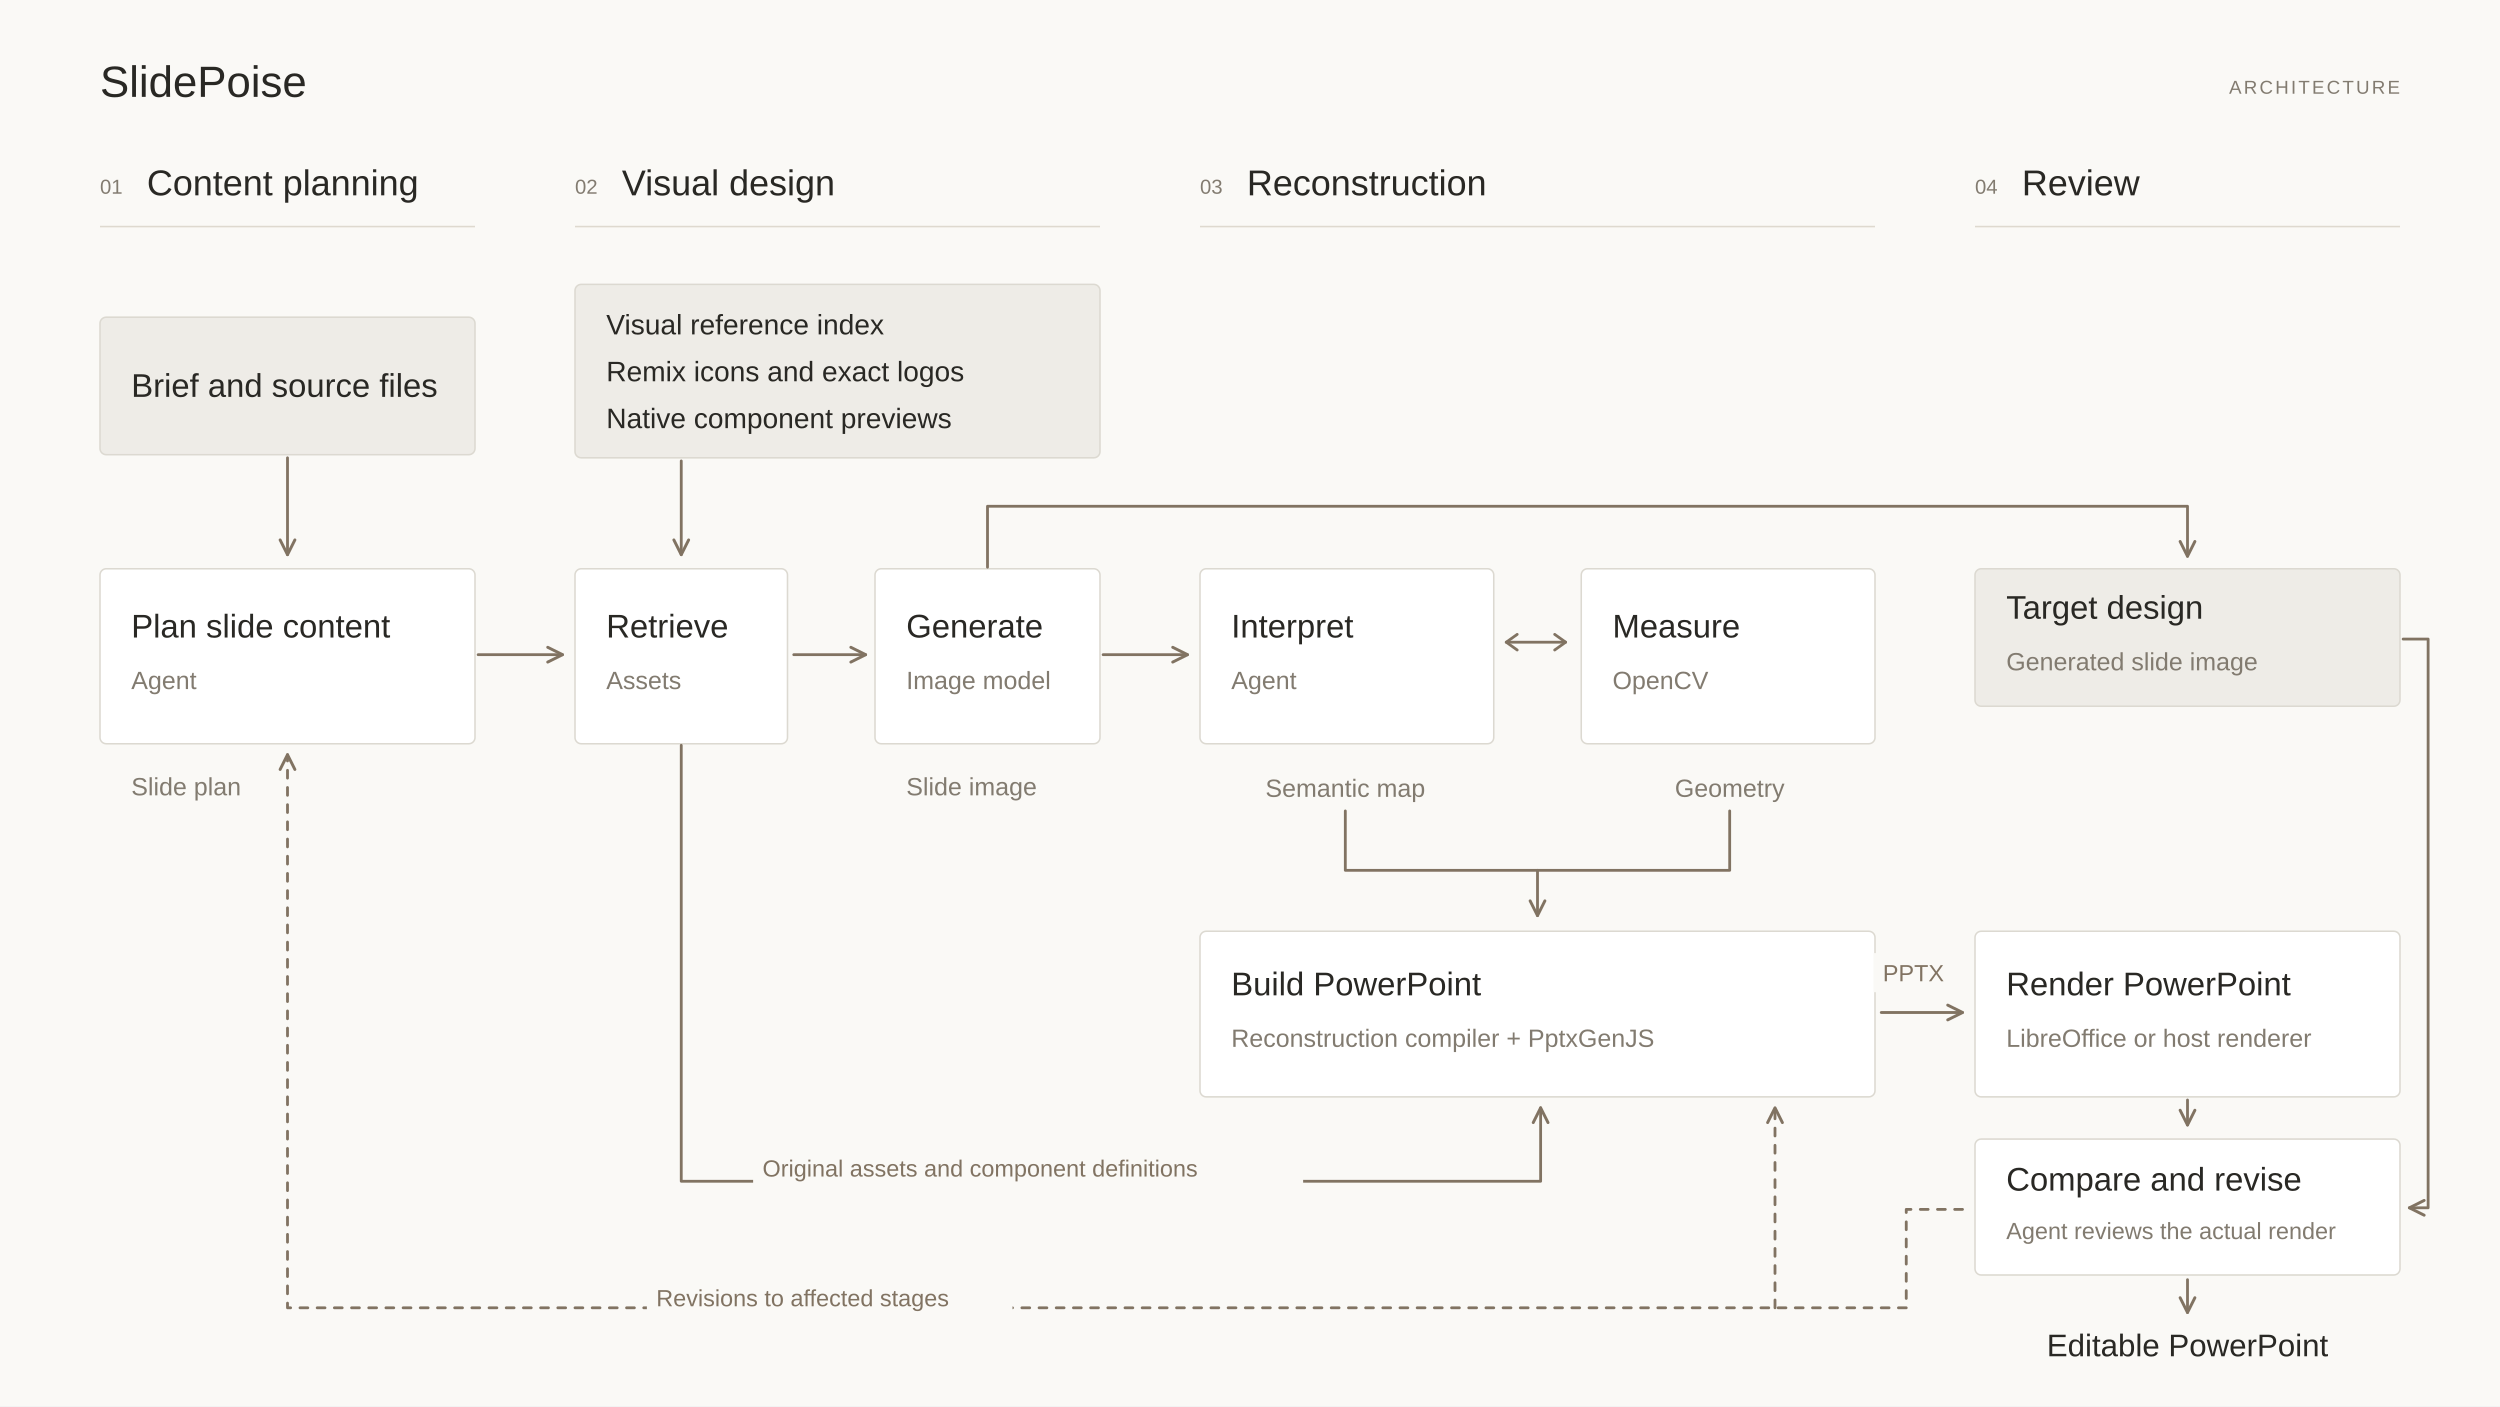
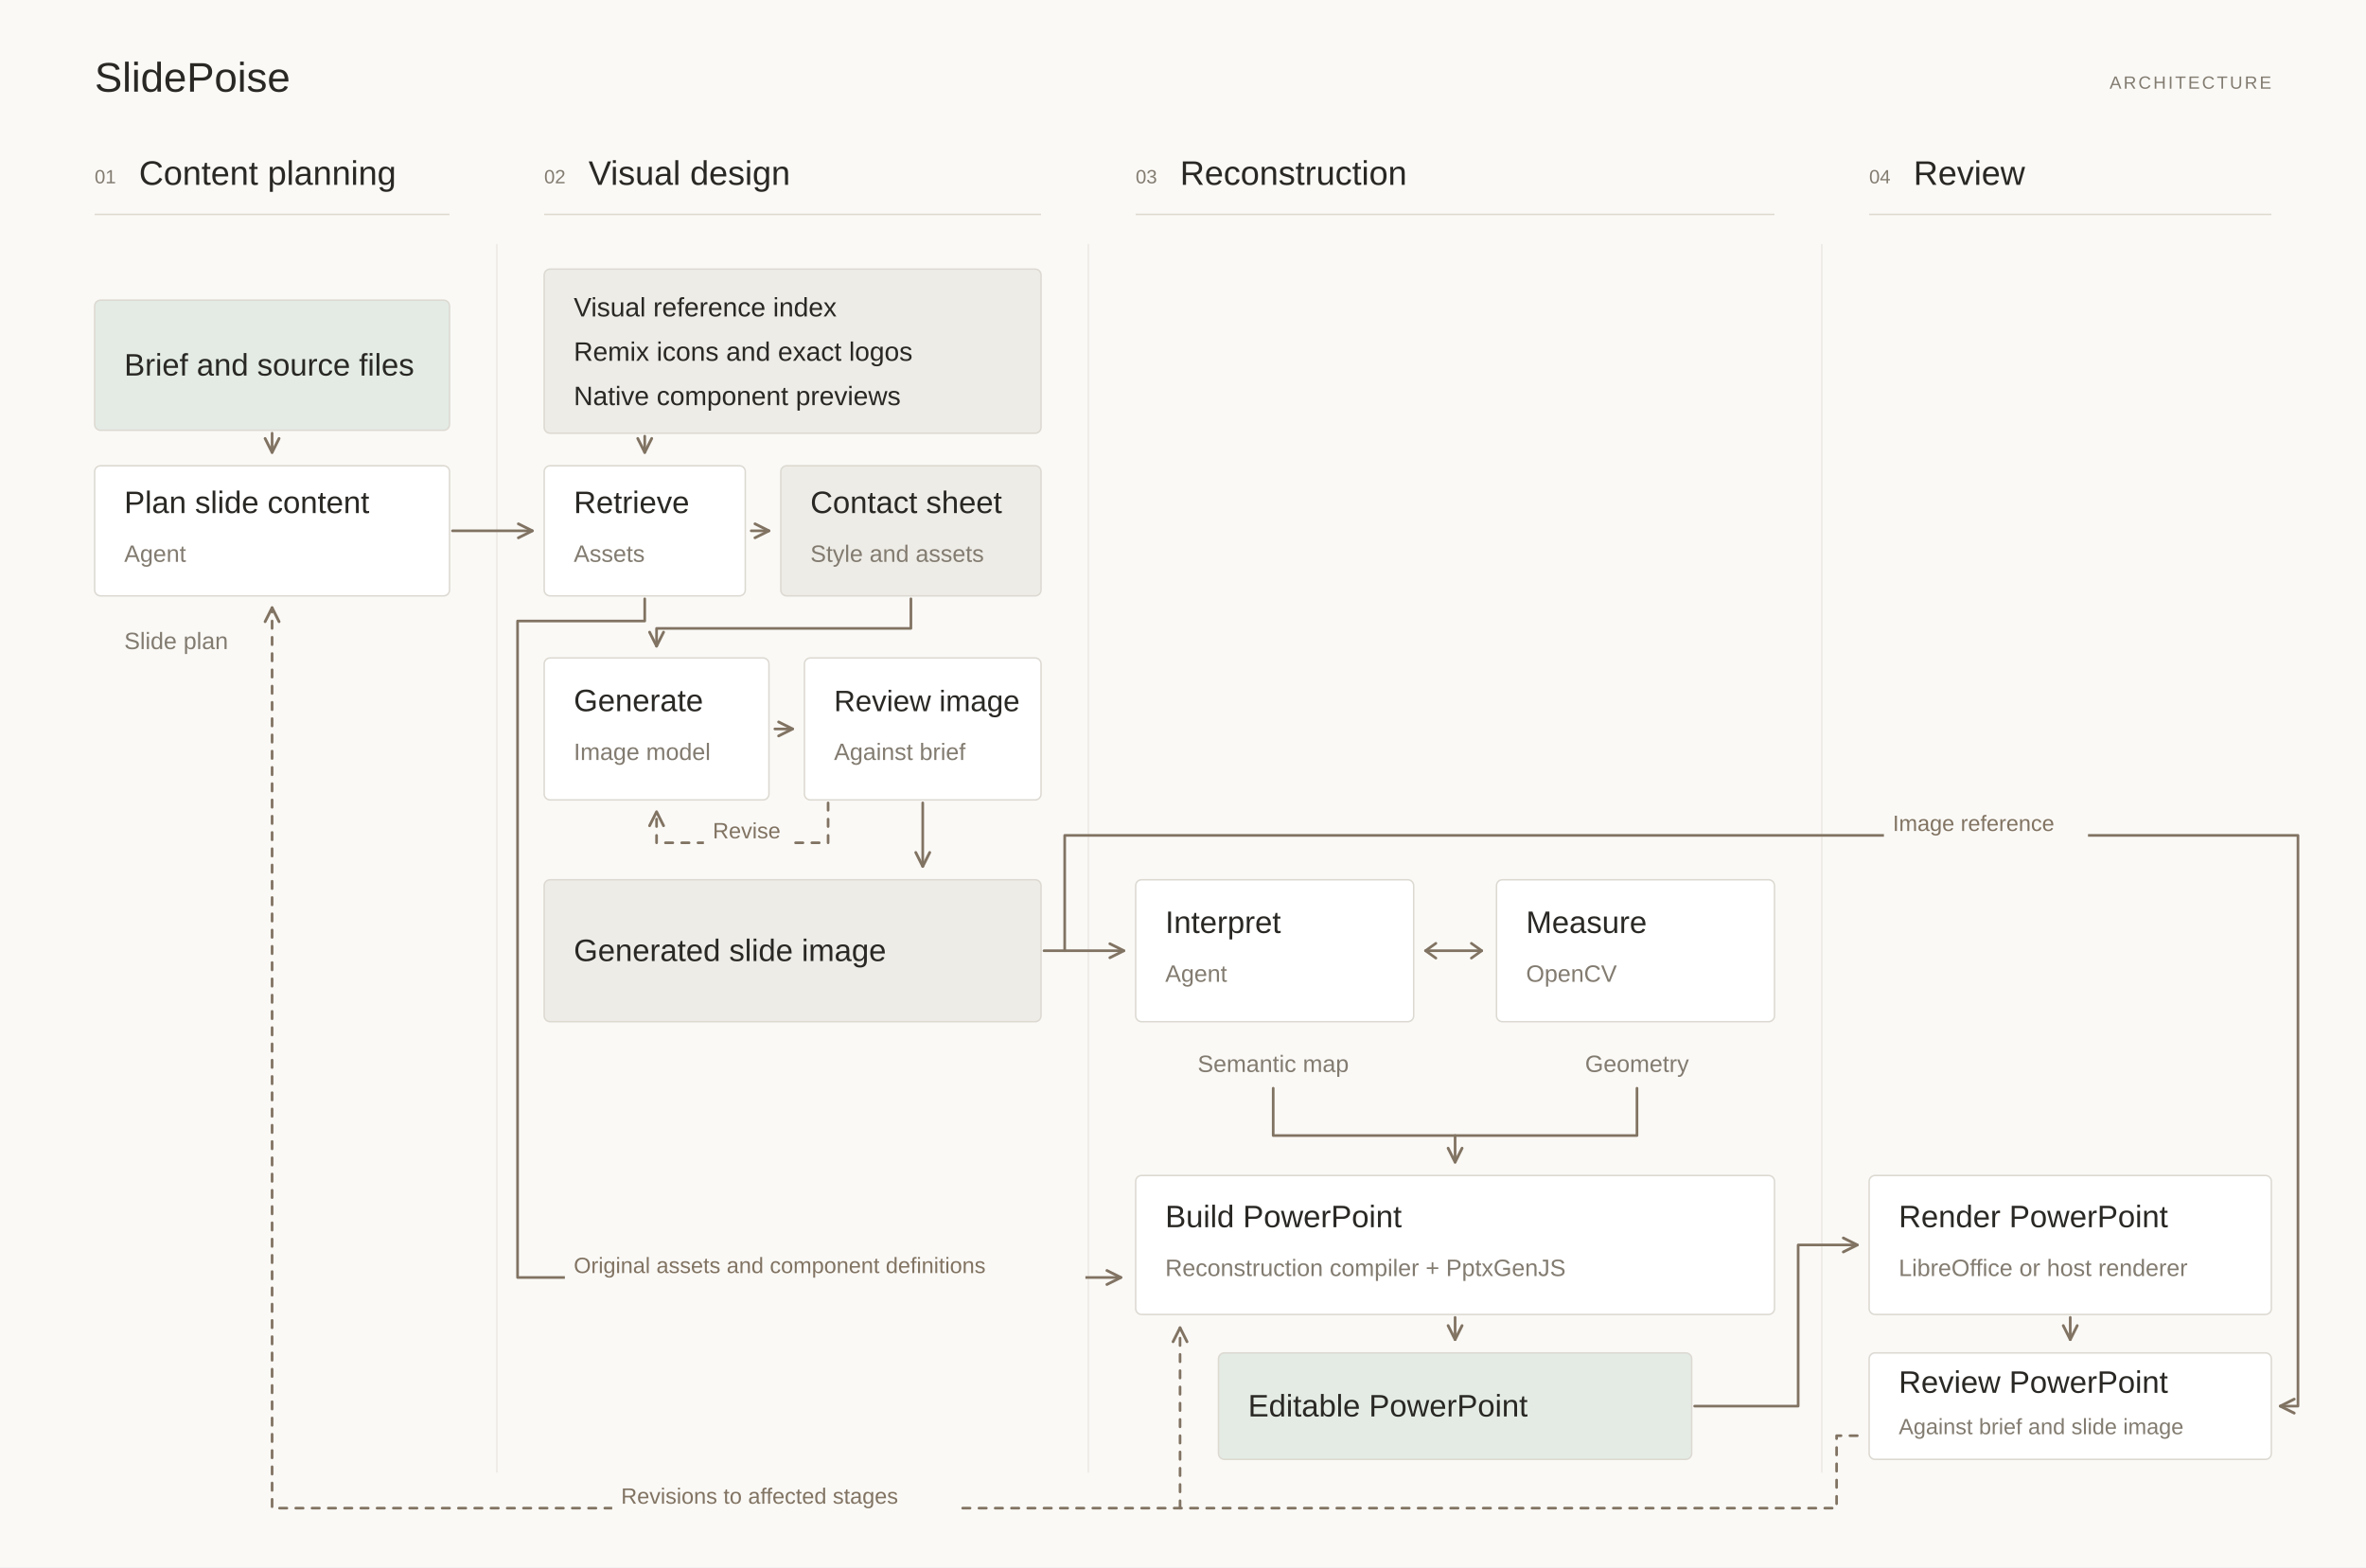
- <svg xmlns="http://www.w3.org/2000/svg" width="1600" height="900" viewBox="0 0 1600 900" role="img" aria-labelledby="title desc">
+ <svg xmlns="http://www.w3.org/2000/svg" width="1600" height="1060" viewBox="0 0 1600 1060" role="img" aria-labelledby="title desc">
  <defs>
    <marker id="stone-arrow" viewBox="0 0 8 8" refX="7" refY="4" markerWidth="7" markerHeight="7" orient="auto-start-reverse">
      <path d="M1 1l6 3-6 3" fill="none" stroke="#817362" stroke-width="1.2" stroke-linecap="round" stroke-linejoin="round" />
    </marker>
    <marker id="gold-arrow" viewBox="0 0 8 8" refX="7" refY="4" markerWidth="7" markerHeight="7" orient="auto-start-reverse">
      <path d="M1 1l6 3-6 3" fill="none" stroke="#8f734b" stroke-width="1.2" stroke-linecap="round" stroke-linejoin="round" />
    </marker>
    <marker id="graphite-arrow" viewBox="0 0 8 8" refX="7" refY="4" markerWidth="7" markerHeight="7" orient="auto-start-reverse">
      <path d="M1 1l6 3-6 3" fill="none" stroke="#716e69" stroke-width="1.2" stroke-linecap="round" stroke-linejoin="round" />
    </marker>
    <marker id="sage-arrow" viewBox="0 0 8 8" refX="7" refY="4" markerWidth="7" markerHeight="7" orient="auto-start-reverse">
      <path d="M1 1l6 3-6 3" fill="none" stroke="#647468" stroke-width="1.2" stroke-linecap="round" stroke-linejoin="round" />
    </marker>
    <marker id="mauve-arrow" viewBox="0 0 8 8" refX="7" refY="4" markerWidth="7" markerHeight="7" orient="auto-start-reverse">
      <path d="M1 1l6 3-6 3" fill="none" stroke="#7c6876" stroke-width="1.2" stroke-linecap="round" stroke-linejoin="round" />
    </marker>
  </defs>
-   <rect x="0" y="0" width="1600" height="900" rx="0" fill="#faf9f6" stroke="none" />
+   <rect x="0" y="0" width="1600" height="1060" rx="0" fill="#faf9f6" stroke="none" />
  <text x="64" y="62" font-family="Arial" font-size="28" fill="#292824">SlidePoise</text>
  <text x="1536" y="60" font-family="Arial" font-size="12" fill="#827b70" letter-spacing="1.4" text-anchor="end">ARCHITECTURE</text>
  <text x="64" y="124" font-family="Arial" font-size="13" fill="#827b70">01</text>
  <text x="94" y="125" font-family="Arial" font-size="23" fill="#292824">Content planning</text>
  <path d="M64 145h240" fill="none" stroke="#ded9cf" />
  <text x="368" y="124" font-family="Arial" font-size="13" fill="#827b70">02</text>
  <text x="398" y="125" font-family="Arial" font-size="23" fill="#292824">Visual design</text>
  <path d="M368 145h336" fill="none" stroke="#ded9cf" />
  <text x="768" y="124" font-family="Arial" font-size="13" fill="#827b70">03</text>
  <text x="798" y="125" font-family="Arial" font-size="23" fill="#292824">Reconstruction</text>
  <path d="M768 145h432" fill="none" stroke="#ded9cf" />
  <text x="1264" y="124" font-family="Arial" font-size="13" fill="#827b70">04</text>
  <text x="1294" y="125" font-family="Arial" font-size="23" fill="#292824">Review</text>
  <path d="M1264 145h272" fill="none" stroke="#ded9cf" />
-   <rect x="64" y="203" width="240" height="88" rx="4" fill="#eeece7" stroke="#dcd9d1" />
+   <path d="M336 165V996M736 165V996M1232 165V996" fill="none" stroke="#e6e2da" stroke-width="1" opacity=".7" />
+   <rect x="64" y="203" width="240" height="88" rx="4" fill="#e4ebe5" stroke="#dcd9d1" />
  <text x="84" y="254" font-family="Arial" font-size="21" fill="#292824">Brief and source files</text>
-   <path d="M184 293L184 355" fill="none" stroke="#817362" stroke-width="1.8" stroke-linecap="round" stroke-linejoin="round" marker-end="url(#stone-arrow)" />
-   <rect x="64" y="364" width="240" height="112" rx="4" fill="#ffffff" stroke="#dcd9d1" />
-   <text x="84" y="408" font-family="Arial" font-size="21" fill="#292824">Plan slide content</text>
-   <text x="84" y="441" font-family="Arial" font-size="16" fill="#827b70">Agent</text>
-   <path d="M306 419L360 419" fill="none" stroke="#817362" stroke-width="1.8" stroke-linecap="round" stroke-linejoin="round" marker-end="url(#stone-arrow)" />
-   <text x="84" y="509" font-family="Arial" font-size="16" fill="#827b70">Slide plan</text>
+   <path d="M184 293L184 306" fill="none" stroke="#817362" stroke-width="1.8" stroke-linecap="round" stroke-linejoin="round" marker-end="url(#stone-arrow)" />
+   <rect x="64" y="315" width="240" height="88" rx="4" fill="#ffffff" stroke="#dcd9d1" />
+   <text x="84" y="347" font-family="Arial" font-size="21" fill="#292824">Plan slide content</text>
+   <text x="84" y="380" font-family="Arial" font-size="16" fill="#827b70">Agent</text>
+   <path d="M306 359L360 359" fill="none" stroke="#817362" stroke-width="1.8" stroke-linecap="round" stroke-linejoin="round" marker-end="url(#stone-arrow)" />
+   <text x="84" y="439" font-family="Arial" font-size="16" fill="#827b70">Slide plan</text>
  <rect x="368" y="182" width="336" height="111" rx="4" fill="#eeece7" stroke="#dcd9d1" />
  <text x="388" y="214" font-family="Arial" font-size="18" fill="#292824">Visual reference index</text>
  <text x="388" y="244" font-family="Arial" font-size="18" fill="#292824">Remix icons and exact logos</text>
  <text x="388" y="274" font-family="Arial" font-size="18" fill="#292824">Native component previews</text>
-   <path d="M436 295L436 355" fill="none" stroke="#817362" stroke-width="1.8" stroke-linecap="round" stroke-linejoin="round" marker-end="url(#stone-arrow)" />
-   <rect x="368" y="364" width="136" height="112" rx="4" fill="#ffffff" stroke="#dcd9d1" />
-   <text x="388" y="408" font-family="Arial" font-size="21" fill="#292824">Retrieve</text>
-   <text x="388" y="441" font-family="Arial" font-size="16" fill="#827b70">Assets</text>
-   <path d="M508 419L554 419" fill="none" stroke="#817362" stroke-width="1.8" stroke-linecap="round" stroke-linejoin="round" marker-end="url(#stone-arrow)" />
-   <rect x="560" y="364" width="144" height="112" rx="4" fill="#ffffff" stroke="#dcd9d1" />
-   <text x="580" y="408" font-family="Arial" font-size="21" fill="#292824">Generate</text>
-   <text x="580" y="441" font-family="Arial" font-size="16" fill="#827b70">Image model</text>
-   <text x="580" y="509" font-family="Arial" font-size="16" fill="#827b70">Slide image</text>
-   <path d="M706 419L760 419" fill="none" stroke="#817362" stroke-width="1.8" stroke-linecap="round" stroke-linejoin="round" marker-end="url(#stone-arrow)" />
-   <rect x="768" y="364" width="188" height="112" rx="4" fill="#ffffff" stroke="#dcd9d1" />
-   <text x="788" y="408" font-family="Arial" font-size="21" fill="#292824">Interpret</text>
-   <text x="788" y="441" font-family="Arial" font-size="16" fill="#827b70">Agent</text>
-   <rect x="1012" y="364" width="188" height="112" rx="4" fill="#ffffff" stroke="#dcd9d1" />
-   <text x="1032" y="408" font-family="Arial" font-size="21" fill="#292824">Measure</text>
-   <text x="1032" y="441" font-family="Arial" font-size="16" fill="#827b70">OpenCV</text>
-   <path d="M964 411h38" fill="none" stroke="#817362" stroke-width="1.8" stroke-linecap="round" stroke-linejoin="round" />
-   <path d="M971 406l-7 5 7 5M995 406l7 5-7 5" fill="none" stroke="#817362" stroke-width="1.8" stroke-linecap="round" stroke-linejoin="round" />
-   <text x="861" y="510" font-family="Arial" font-size="16" fill="#827b70" text-anchor="middle">Semantic map</text>
-   <text x="1107" y="510" font-family="Arial" font-size="16" fill="#827b70" text-anchor="middle">Geometry</text>
-   <path d="M861 519v38h246v-38" fill="none" stroke="#817362" stroke-width="1.8" stroke-linecap="round" stroke-linejoin="round" />
-   <path d="M984 557L984 586" fill="none" stroke="#817362" stroke-width="1.8" stroke-linecap="round" stroke-linejoin="round" marker-end="url(#stone-arrow)" />
-   <rect x="768" y="596" width="432" height="106" rx="4" fill="#ffffff" stroke="#dcd9d1" />
-   <text x="788" y="637" font-family="Arial" font-size="21" fill="#292824">Build PowerPoint</text>
-   <text x="788" y="670" font-family="Arial" font-size="16" fill="#827b70">Reconstruction compiler + PptxGenJS</text>
-   <path d="M436 477v279h550v-47" fill="none" stroke="#817362" stroke-width="1.8" stroke-linecap="round" stroke-linejoin="round" marker-end="url(#stone-arrow)" />
-   <rect x="482" y="735" width="352" height="25" rx="0" fill="#faf9f6" stroke="none" />
-   <text x="488" y="753" font-family="Arial" font-size="15" fill="#817362">Original assets and component definitions</text>
-   <rect x="1264" y="364" width="272" height="88" rx="4" fill="#eeece7" stroke="#dcd9d1" />
-   <text x="1284" y="396" font-family="Arial" font-size="21" fill="#292824">Target design</text>
-   <text x="1284" y="429" font-family="Arial" font-size="16" fill="#827b70">Generated slide image</text>
-   <path d="M632 363v-39h768v32" fill="none" stroke="#817362" stroke-width="1.8" stroke-linecap="round" stroke-linejoin="round" marker-end="url(#stone-arrow)" />
-   <path d="M1204 648L1256 648" fill="none" stroke="#817362" stroke-width="1.8" stroke-linecap="round" stroke-linejoin="round" marker-end="url(#stone-arrow)" />
-   <rect x="1199" y="610" width="52" height="25" rx="0" fill="#faf9f6" stroke="none" />
-   <text x="1205" y="628" font-family="Arial" font-size="15" fill="#817362">PPTX</text>
-   <rect x="1264" y="596" width="272" height="106" rx="4" fill="#ffffff" stroke="#dcd9d1" />
-   <text x="1284" y="637" font-family="Arial" font-size="21" fill="#292824">Render PowerPoint</text>
-   <text x="1284" y="670" font-family="Arial" font-size="16" fill="#827b70">LibreOffice or host renderer</text>
-   <path d="M1538 409h16v364h-12" fill="none" stroke="#817362" stroke-width="1.8" stroke-linecap="round" stroke-linejoin="round" marker-end="url(#stone-arrow)" />
-   <path d="M1400 704L1400 720" fill="none" stroke="#817362" stroke-width="1.8" stroke-linecap="round" stroke-linejoin="round" marker-end="url(#stone-arrow)" />
-   <rect x="1264" y="729" width="272" height="87" rx="4" fill="#ffffff" stroke="#dcd9d1" />
-   <text x="1284" y="762" font-family="Arial" font-size="21" fill="#292824">Compare and revise</text>
-   <text x="1284" y="793" font-family="Arial" font-size="15" fill="#827b70">Agent reviews the actual render</text>
-   <text x="1400" y="868" font-family="Arial" font-size="20" fill="#292824" text-anchor="middle">Editable PowerPoint</text>
-   <path d="M1400 819L1400 840" fill="none" stroke="#817362" stroke-width="1.8" stroke-linecap="round" stroke-linejoin="round" marker-end="url(#stone-arrow)" />
-   <path d="M1256 774H1220v63H184V483" fill="none" stroke="#817362" stroke-width="1.8" stroke-linecap="round" stroke-linejoin="round" stroke-dasharray="5 6" marker-end="url(#stone-arrow)" />
-   <path d="M1136 837v-128" fill="none" stroke="#817362" stroke-width="1.8" stroke-linecap="round" stroke-linejoin="round" stroke-dasharray="5 6" marker-end="url(#stone-arrow)" />
-   <rect x="414" y="818" width="234" height="25" rx="0" fill="#faf9f6" stroke="none" />
-   <text x="420" y="836" font-family="Arial" font-size="15" fill="#817362">Revisions to affected stages</text>
+   <path d="M436 295L436 306" fill="none" stroke="#817362" stroke-width="1.8" stroke-linecap="round" stroke-linejoin="round" marker-end="url(#stone-arrow)" />
+   <rect x="368" y="315" width="136" height="88" rx="4" fill="#ffffff" stroke="#dcd9d1" />
+   <text x="388" y="347" font-family="Arial" font-size="21" fill="#292824">Retrieve</text>
+   <text x="388" y="380" font-family="Arial" font-size="16" fill="#827b70">Assets</text>
+   <path d="M508 359L520 359" fill="none" stroke="#817362" stroke-width="1.8" stroke-linecap="round" stroke-linejoin="round" marker-end="url(#stone-arrow)" />
+   <rect x="528" y="315" width="176" height="88" rx="4" fill="#eeece7" stroke="#dcd9d1" />
+   <text x="548" y="347" font-family="Arial" font-size="21" fill="#292824">Contact sheet</text>
+   <text x="548" y="380" font-family="Arial" font-size="16" fill="#827b70">Style and assets</text>
+   <path d="M616 405v20H444v12" fill="none" stroke="#817362" stroke-width="1.8" stroke-linecap="round" stroke-linejoin="round" marker-end="url(#stone-arrow)" />
+   <rect x="368" y="445" width="152" height="96" rx="4" fill="#ffffff" stroke="#dcd9d1" />
+   <text x="388" y="481" font-family="Arial" font-size="21" fill="#292824">Generate</text>
+   <text x="388" y="514" font-family="Arial" font-size="16" fill="#827b70">Image model</text>
+   <path d="M524 493L536 493" fill="none" stroke="#817362" stroke-width="1.8" stroke-linecap="round" stroke-linejoin="round" marker-end="url(#stone-arrow)" />
+   <rect x="544" y="445" width="160" height="96" rx="4" fill="#ffffff" stroke="#dcd9d1" />
+   <text x="564" y="481" font-family="Arial" font-size="20" fill="#292824">Review image</text>
+   <text x="564" y="514" font-family="Arial" font-size="16" fill="#827b70">Against brief</text>
+   <path d="M560 543v27H444v-21" fill="none" stroke="#817362" stroke-width="1.8" stroke-linecap="round" stroke-linejoin="round" stroke-dasharray="5 6" marker-end="url(#stone-arrow)" />
+   <rect x="476" y="549" width="58" height="25" rx="0" fill="#faf9f6" stroke="none" />
+   <text x="482" y="567" font-family="Arial" font-size="15" fill="#817362">Revise</text>
+   <path d="M624 543L624 586" fill="none" stroke="#817362" stroke-width="1.8" stroke-linecap="round" stroke-linejoin="round" marker-end="url(#stone-arrow)" />
+   <rect x="368" y="595" width="336" height="96" rx="4" fill="#eeece7" stroke="#dcd9d1" />
+   <text x="388" y="650" font-family="Arial" font-size="21" fill="#292824">Generated slide image</text>
+   <path d="M706 643L760 643" fill="none" stroke="#817362" stroke-width="1.8" stroke-linecap="round" stroke-linejoin="round" marker-end="url(#stone-arrow)" />
+   <rect x="768" y="595" width="188" height="96" rx="4" fill="#ffffff" stroke="#dcd9d1" />
+   <text x="788" y="631" font-family="Arial" font-size="21" fill="#292824">Interpret</text>
+   <text x="788" y="664" font-family="Arial" font-size="16" fill="#827b70">Agent</text>
+   <rect x="1012" y="595" width="188" height="96" rx="4" fill="#ffffff" stroke="#dcd9d1" />
+   <text x="1032" y="631" font-family="Arial" font-size="21" fill="#292824">Measure</text>
+   <text x="1032" y="664" font-family="Arial" font-size="16" fill="#827b70">OpenCV</text>
+   <path d="M964 643h38" fill="none" stroke="#817362" stroke-width="1.8" stroke-linecap="round" stroke-linejoin="round" />
+   <path d="M971 638l-7 5 7 5M995 638l7 5-7 5" fill="none" stroke="#817362" stroke-width="1.8" stroke-linecap="round" stroke-linejoin="round" />
+   <text x="861" y="725" font-family="Arial" font-size="16" fill="#827b70" text-anchor="middle">Semantic map</text>
+   <text x="1107" y="725" font-family="Arial" font-size="16" fill="#827b70" text-anchor="middle">Geometry</text>
+   <path d="M861 736v32h246v-32" fill="none" stroke="#817362" stroke-width="1.8" stroke-linecap="round" stroke-linejoin="round" />
+   <path d="M984 768L984 786" fill="none" stroke="#817362" stroke-width="1.8" stroke-linecap="round" stroke-linejoin="round" marker-end="url(#stone-arrow)" />
+   <rect x="768" y="795" width="432" height="94" rx="4" fill="#ffffff" stroke="#dcd9d1" />
+   <text x="788" y="830" font-family="Arial" font-size="21" fill="#292824">Build PowerPoint</text>
+   <text x="788" y="863" font-family="Arial" font-size="16" fill="#827b70">Reconstruction compiler + PptxGenJS</text>
+   <path d="M436 405v15H350v444h408" fill="none" stroke="#817362" stroke-width="1.8" stroke-linecap="round" stroke-linejoin="round" marker-end="url(#stone-arrow)" />
+   <rect x="382" y="843" width="352" height="25" rx="0" fill="#faf9f6" stroke="none" />
+   <text x="388" y="861" font-family="Arial" font-size="15" fill="#817362">Original assets and component definitions</text>
+   <path d="M984 891L984 906" fill="none" stroke="#817362" stroke-width="1.8" stroke-linecap="round" stroke-linejoin="round" marker-end="url(#stone-arrow)" />
+   <rect x="824" y="915" width="320" height="72" rx="4" fill="#e4ebe5" stroke="#dcd9d1" />
+   <text x="844" y="958" font-family="Arial" font-size="21" fill="#292824">Editable PowerPoint</text>
+   <path d="M1146 951h70V842h40" fill="none" stroke="#817362" stroke-width="1.8" stroke-linecap="round" stroke-linejoin="round" marker-end="url(#stone-arrow)" />
+   <rect x="1264" y="795" width="272" height="94" rx="4" fill="#ffffff" stroke="#dcd9d1" />
+   <text x="1284" y="830" font-family="Arial" font-size="21" fill="#292824">Render PowerPoint</text>
+   <text x="1284" y="863" font-family="Arial" font-size="16" fill="#827b70">LibreOffice or host renderer</text>
+   <path d="M1400 891L1400 906" fill="none" stroke="#817362" stroke-width="1.8" stroke-linecap="round" stroke-linejoin="round" marker-end="url(#stone-arrow)" />
+   <rect x="1264" y="915" width="272" height="72" rx="4" fill="#ffffff" stroke="#dcd9d1" />
+   <text x="1284" y="942" font-family="Arial" font-size="21" fill="#292824">Review PowerPoint</text>
+   <text x="1284" y="970" font-family="Arial" font-size="15" fill="#827b70">Against brief and slide image</text>
+   <path d="M720 643v-78h834v386h-12" fill="none" stroke="#817362" stroke-width="1.8" stroke-linecap="round" stroke-linejoin="round" marker-end="url(#stone-arrow)" />
+   <rect x="1274" y="544" width="138" height="25" rx="0" fill="#faf9f6" stroke="none" />
+   <text x="1280" y="562" font-family="Arial" font-size="15" fill="#817362">Image reference</text>
+   <path d="M1256 971H1242v49H184V411" fill="none" stroke="#817362" stroke-width="1.8" stroke-linecap="round" stroke-linejoin="round" stroke-dasharray="5 6" marker-end="url(#stone-arrow)" />
+   <path d="M798 1020v-122" fill="none" stroke="#817362" stroke-width="1.8" stroke-linecap="round" stroke-linejoin="round" stroke-dasharray="5 6" marker-end="url(#stone-arrow)" />
+   <rect x="414" y="999" width="234" height="25" rx="0" fill="#faf9f6" stroke="none" />
+   <text x="420" y="1017" font-family="Arial" font-size="15" fill="#817362">Revisions to affected stages</text>
</svg>
